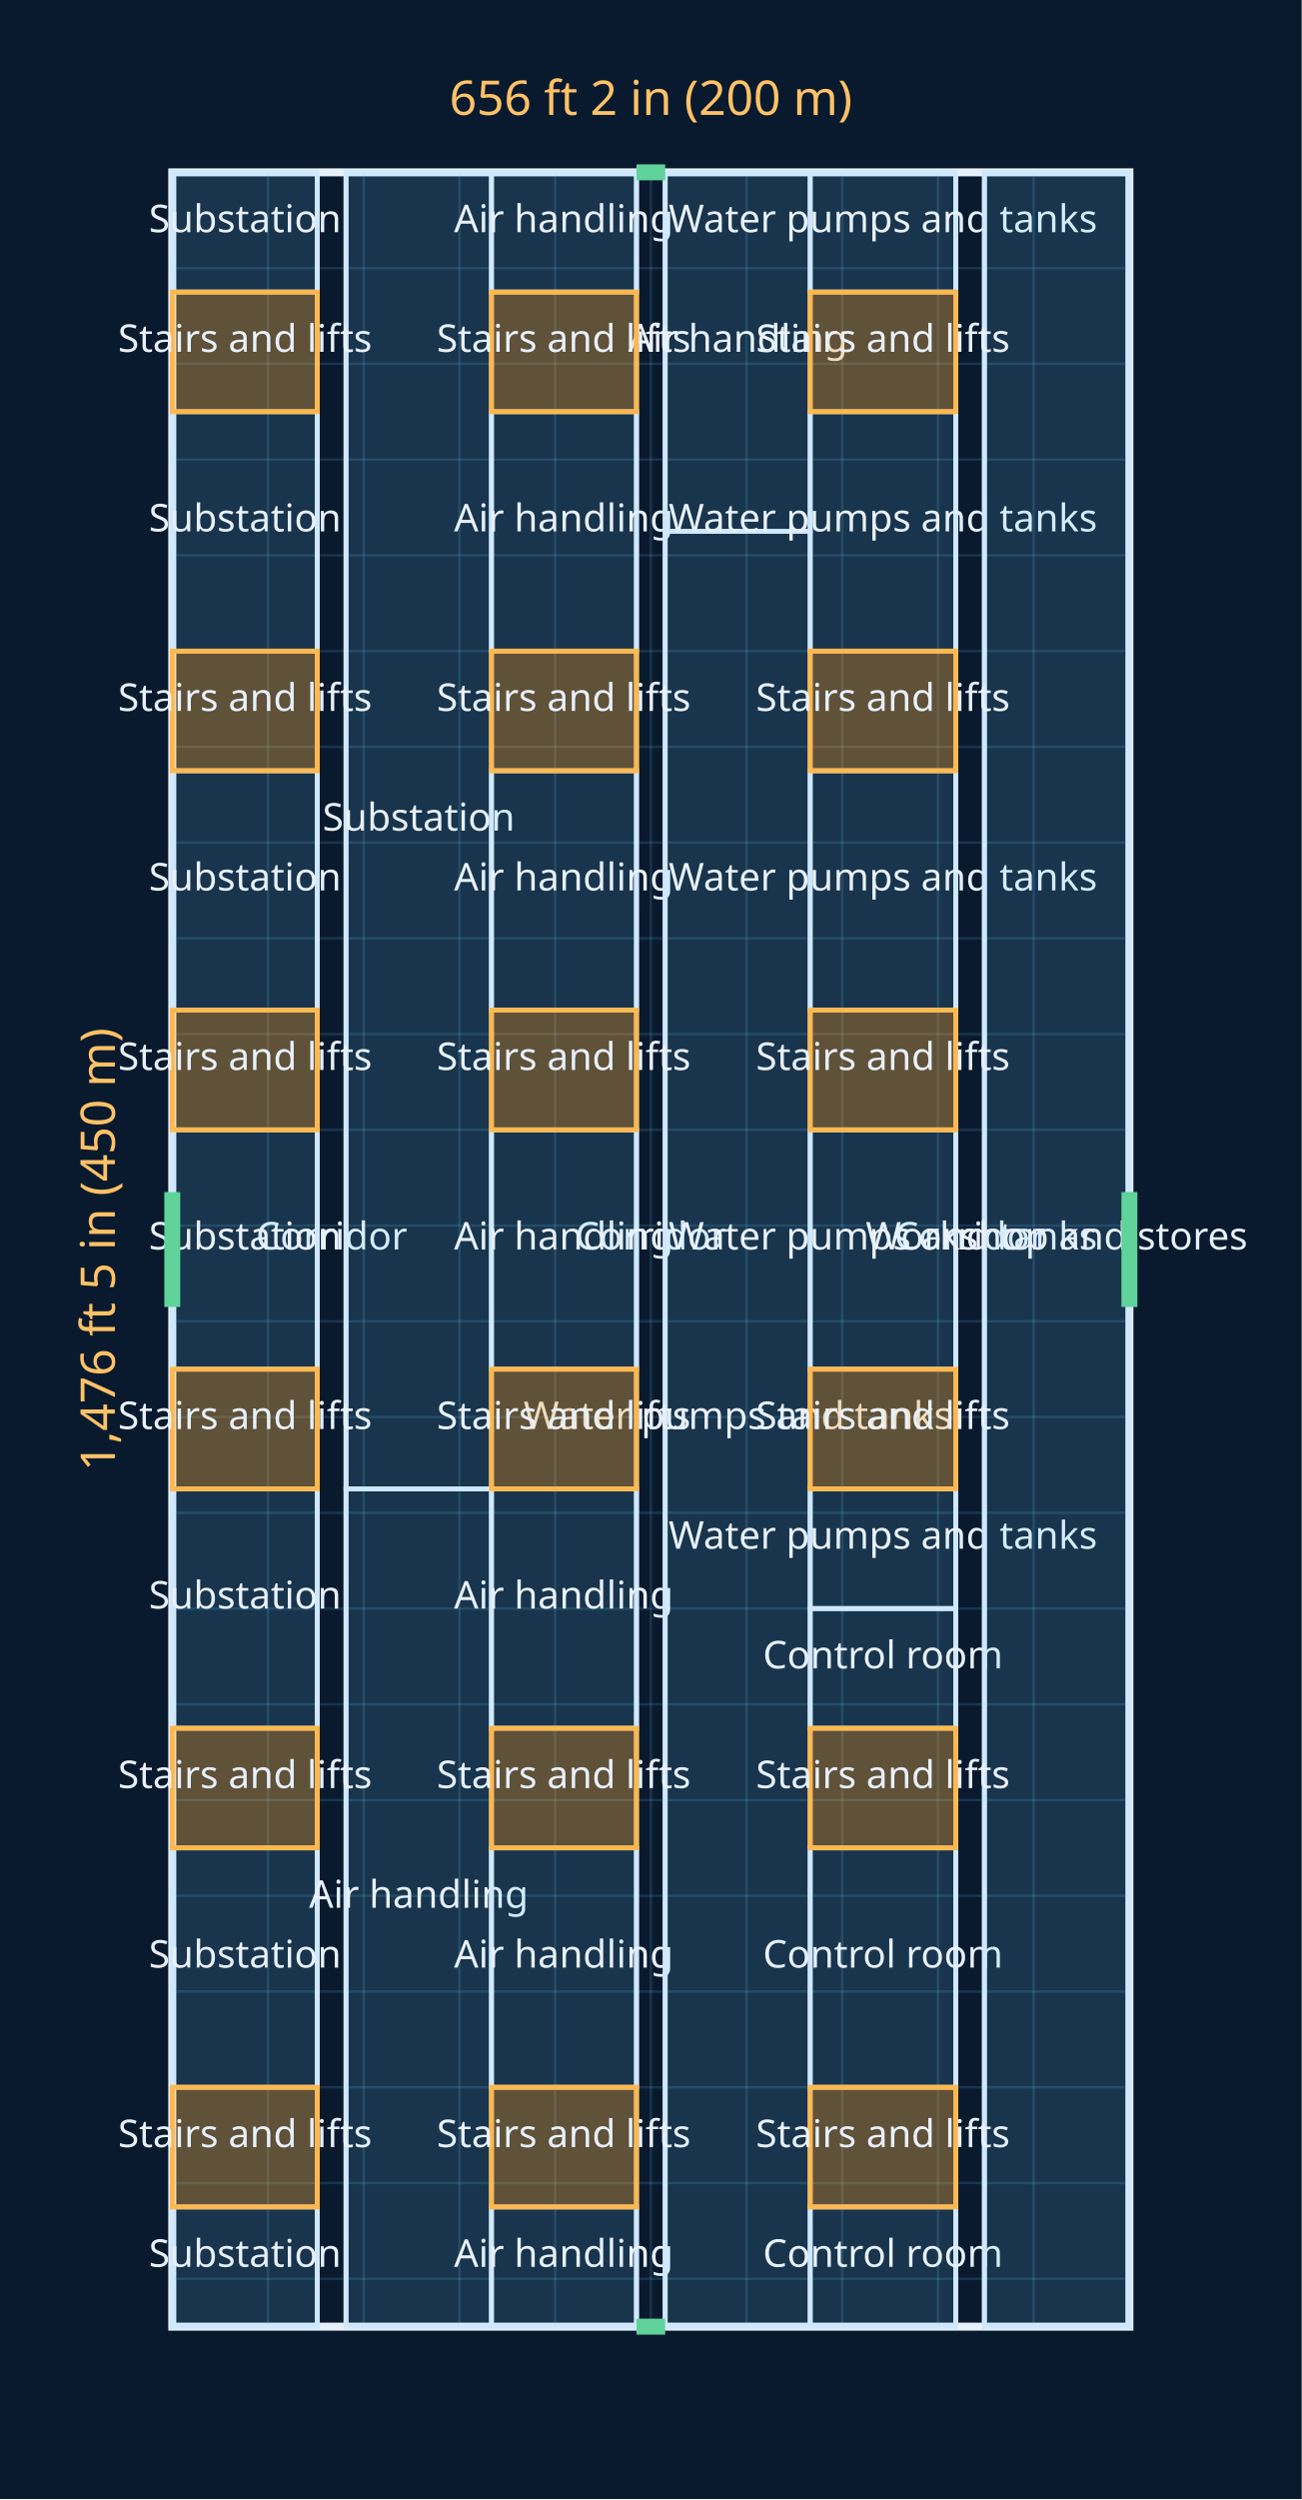
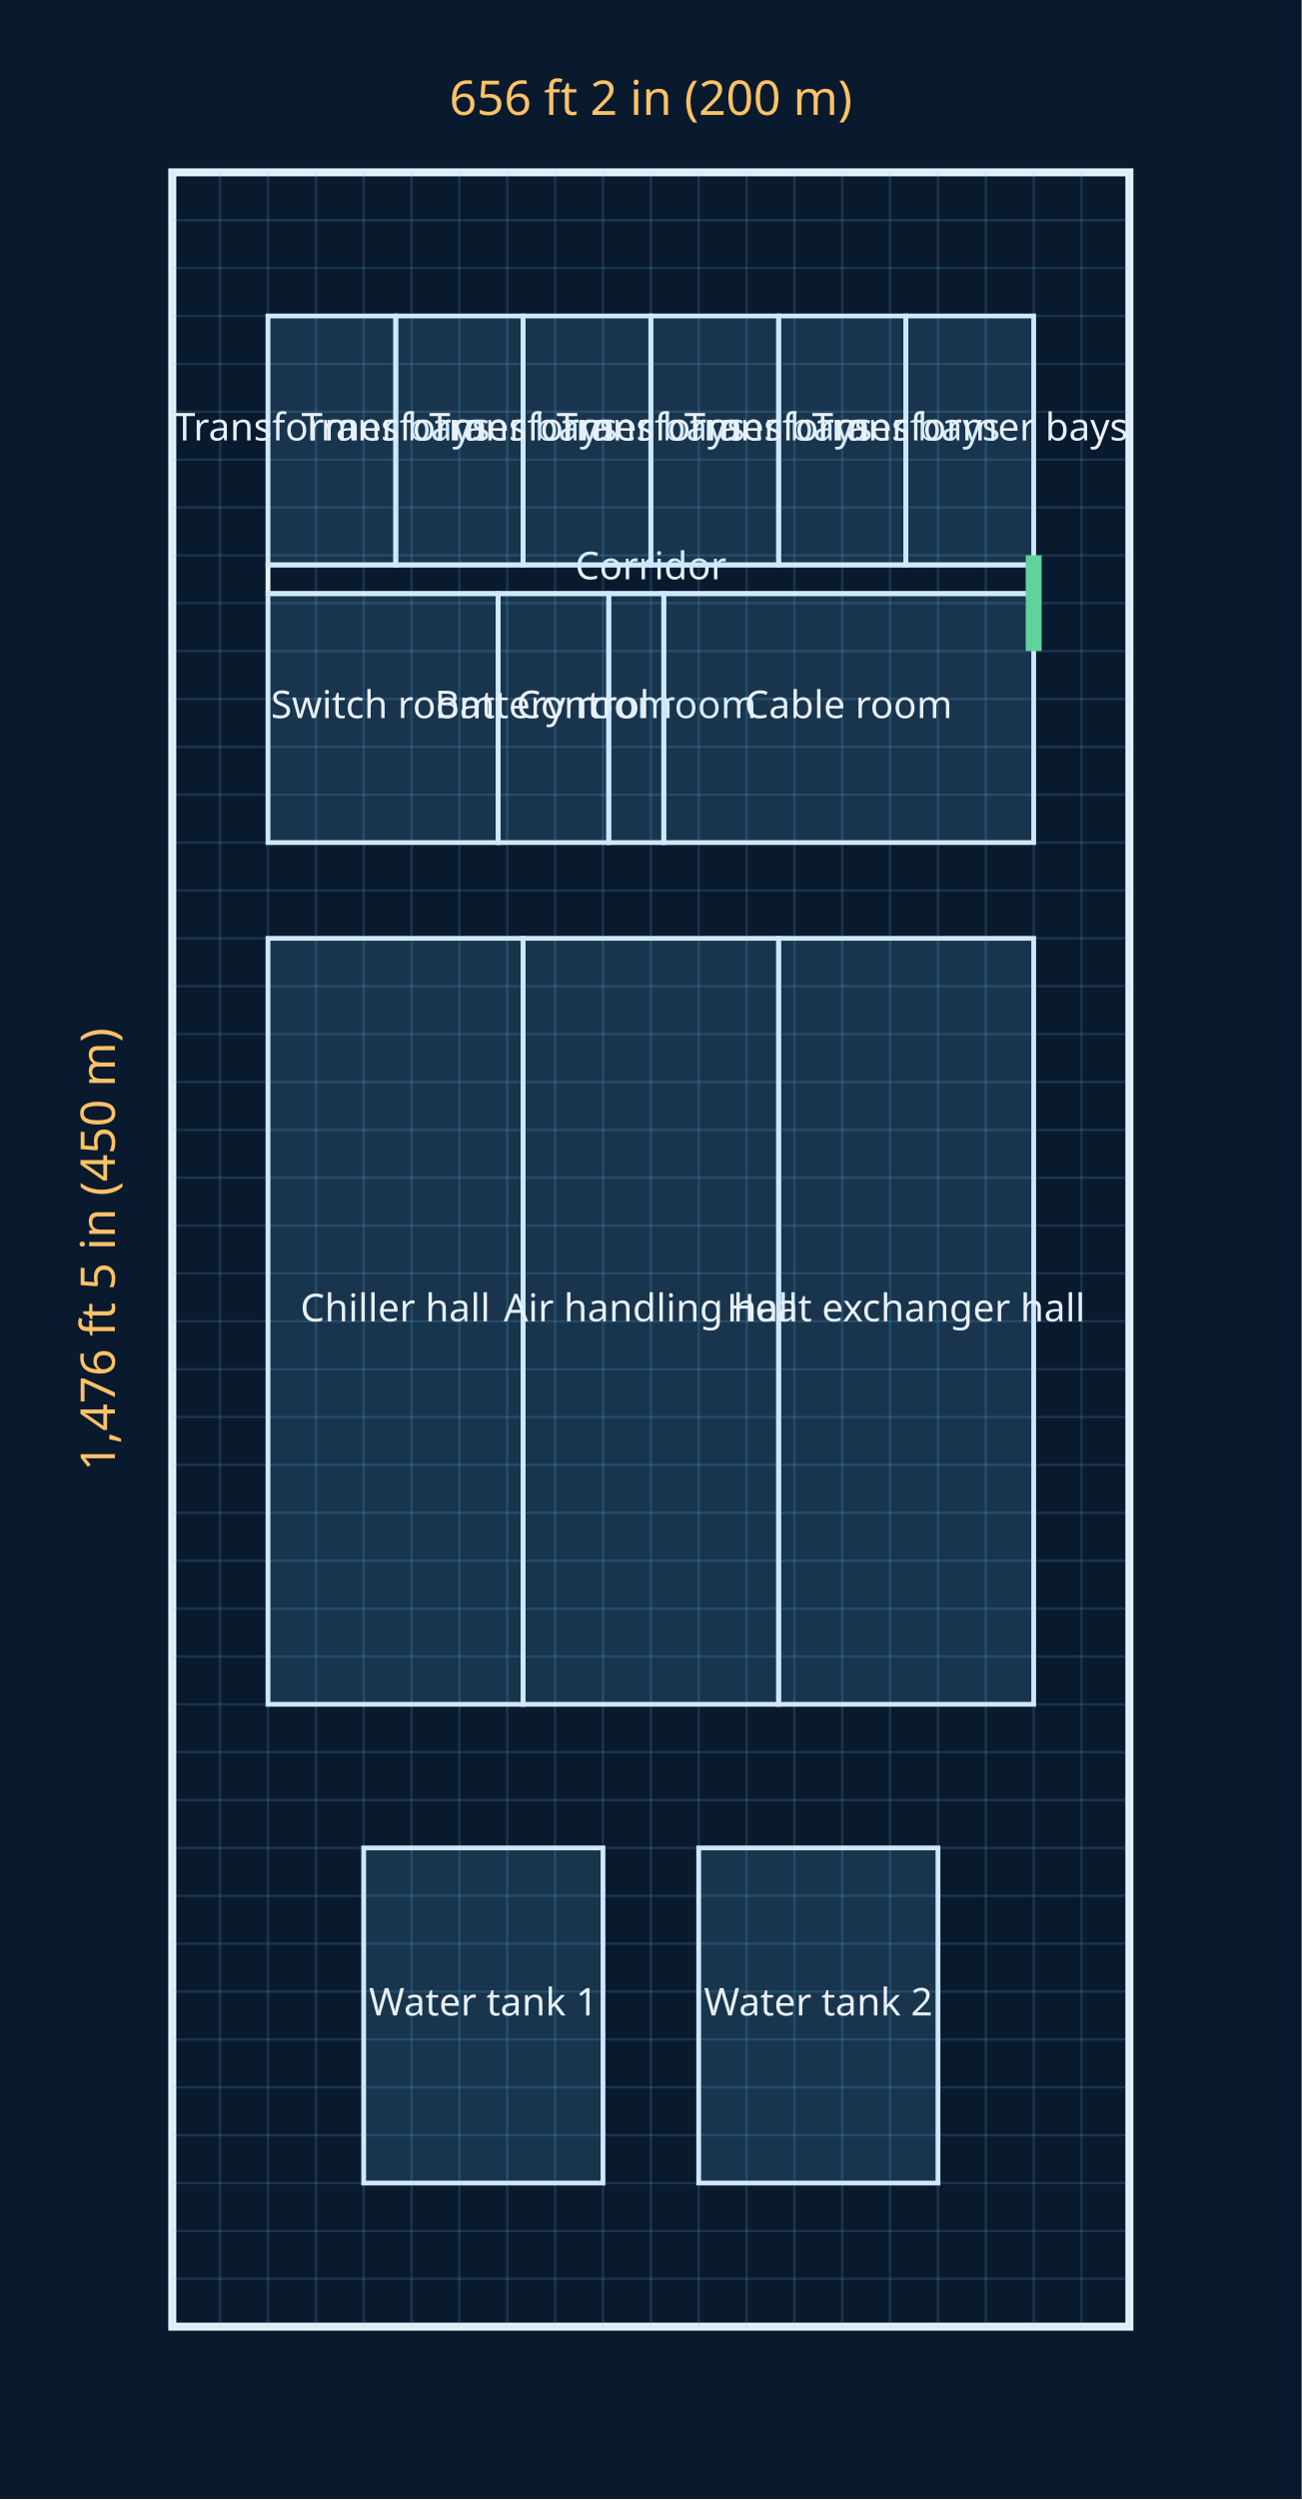
<svg xmlns="http://www.w3.org/2000/svg" viewBox="-36.0 -36.0 272.0 522.0" font-family="Segoe UI, sans-serif">
  <rect x="-36.0" y="-36.0" width="272.0" height="522.0" fill="#0a1a2e" />
  <rect x="0" y="0" width="200.0" height="450.0" fill="none" stroke="#e8f1fb" stroke-width="1.67" />
  <line x1="0.0" y1="0" x2="0.0" y2="450.0" stroke="#6fd0ff" stroke-opacity=".15" stroke-width="0.50" />
+   <line x1="10.0" y1="0" x2="10.0" y2="450.0" stroke="#6fd0ff" stroke-opacity=".15" stroke-width="0.50" />
  <line x1="20.0" y1="0" x2="20.0" y2="450.0" stroke="#6fd0ff" stroke-opacity=".15" stroke-width="0.50" />
+   <line x1="30.0" y1="0" x2="30.0" y2="450.0" stroke="#6fd0ff" stroke-opacity=".15" stroke-width="0.50" />
  <line x1="40.0" y1="0" x2="40.0" y2="450.0" stroke="#6fd0ff" stroke-opacity=".15" stroke-width="0.50" />
+   <line x1="50.0" y1="0" x2="50.0" y2="450.0" stroke="#6fd0ff" stroke-opacity=".15" stroke-width="0.50" />
  <line x1="60.0" y1="0" x2="60.0" y2="450.0" stroke="#6fd0ff" stroke-opacity=".15" stroke-width="0.50" />
+   <line x1="70.0" y1="0" x2="70.0" y2="450.0" stroke="#6fd0ff" stroke-opacity=".15" stroke-width="0.50" />
  <line x1="80.0" y1="0" x2="80.0" y2="450.0" stroke="#6fd0ff" stroke-opacity=".15" stroke-width="0.50" />
+   <line x1="90.0" y1="0" x2="90.0" y2="450.0" stroke="#6fd0ff" stroke-opacity=".15" stroke-width="0.50" />
  <line x1="100.0" y1="0" x2="100.0" y2="450.0" stroke="#6fd0ff" stroke-opacity=".15" stroke-width="0.50" />
+   <line x1="110.0" y1="0" x2="110.0" y2="450.0" stroke="#6fd0ff" stroke-opacity=".15" stroke-width="0.50" />
  <line x1="120.0" y1="0" x2="120.0" y2="450.0" stroke="#6fd0ff" stroke-opacity=".15" stroke-width="0.50" />
+   <line x1="130.0" y1="0" x2="130.0" y2="450.0" stroke="#6fd0ff" stroke-opacity=".15" stroke-width="0.50" />
  <line x1="140.0" y1="0" x2="140.0" y2="450.0" stroke="#6fd0ff" stroke-opacity=".15" stroke-width="0.50" />
+   <line x1="150.0" y1="0" x2="150.0" y2="450.0" stroke="#6fd0ff" stroke-opacity=".15" stroke-width="0.50" />
  <line x1="160.0" y1="0" x2="160.0" y2="450.0" stroke="#6fd0ff" stroke-opacity=".15" stroke-width="0.50" />
+   <line x1="170.0" y1="0" x2="170.0" y2="450.0" stroke="#6fd0ff" stroke-opacity=".15" stroke-width="0.50" />
  <line x1="180.0" y1="0" x2="180.0" y2="450.0" stroke="#6fd0ff" stroke-opacity=".15" stroke-width="0.50" />
+   <line x1="190.0" y1="0" x2="190.0" y2="450.0" stroke="#6fd0ff" stroke-opacity=".15" stroke-width="0.50" />
  <line x1="200.0" y1="0" x2="200.0" y2="450.0" stroke="#6fd0ff" stroke-opacity=".15" stroke-width="0.50" />
  <line x1="0" y1="0.0" x2="200.0" y2="0.0" stroke="#6fd0ff" stroke-opacity=".15" stroke-width="0.50" />
+   <line x1="0" y1="10.0" x2="200.0" y2="10.0" stroke="#6fd0ff" stroke-opacity=".15" stroke-width="0.50" />
  <line x1="0" y1="20.0" x2="200.0" y2="20.0" stroke="#6fd0ff" stroke-opacity=".15" stroke-width="0.50" />
+   <line x1="0" y1="30.0" x2="200.0" y2="30.0" stroke="#6fd0ff" stroke-opacity=".15" stroke-width="0.50" />
  <line x1="0" y1="40.0" x2="200.0" y2="40.0" stroke="#6fd0ff" stroke-opacity=".15" stroke-width="0.50" />
+   <line x1="0" y1="50.0" x2="200.0" y2="50.0" stroke="#6fd0ff" stroke-opacity=".15" stroke-width="0.50" />
  <line x1="0" y1="60.0" x2="200.0" y2="60.0" stroke="#6fd0ff" stroke-opacity=".15" stroke-width="0.50" />
+   <line x1="0" y1="70.0" x2="200.0" y2="70.0" stroke="#6fd0ff" stroke-opacity=".15" stroke-width="0.50" />
  <line x1="0" y1="80.0" x2="200.0" y2="80.0" stroke="#6fd0ff" stroke-opacity=".15" stroke-width="0.50" />
+   <line x1="0" y1="90.0" x2="200.0" y2="90.0" stroke="#6fd0ff" stroke-opacity=".15" stroke-width="0.50" />
  <line x1="0" y1="100.0" x2="200.0" y2="100.0" stroke="#6fd0ff" stroke-opacity=".15" stroke-width="0.50" />
+   <line x1="0" y1="110.0" x2="200.0" y2="110.0" stroke="#6fd0ff" stroke-opacity=".15" stroke-width="0.50" />
  <line x1="0" y1="120.0" x2="200.0" y2="120.0" stroke="#6fd0ff" stroke-opacity=".15" stroke-width="0.50" />
+   <line x1="0" y1="130.0" x2="200.0" y2="130.0" stroke="#6fd0ff" stroke-opacity=".15" stroke-width="0.50" />
  <line x1="0" y1="140.0" x2="200.0" y2="140.0" stroke="#6fd0ff" stroke-opacity=".15" stroke-width="0.50" />
+   <line x1="0" y1="150.0" x2="200.0" y2="150.0" stroke="#6fd0ff" stroke-opacity=".15" stroke-width="0.50" />
  <line x1="0" y1="160.0" x2="200.0" y2="160.0" stroke="#6fd0ff" stroke-opacity=".15" stroke-width="0.50" />
+   <line x1="0" y1="170.0" x2="200.0" y2="170.0" stroke="#6fd0ff" stroke-opacity=".15" stroke-width="0.50" />
  <line x1="0" y1="180.0" x2="200.0" y2="180.0" stroke="#6fd0ff" stroke-opacity=".15" stroke-width="0.50" />
+   <line x1="0" y1="190.0" x2="200.0" y2="190.0" stroke="#6fd0ff" stroke-opacity=".15" stroke-width="0.50" />
  <line x1="0" y1="200.0" x2="200.0" y2="200.0" stroke="#6fd0ff" stroke-opacity=".15" stroke-width="0.50" />
+   <line x1="0" y1="210.0" x2="200.0" y2="210.0" stroke="#6fd0ff" stroke-opacity=".15" stroke-width="0.50" />
  <line x1="0" y1="220.0" x2="200.0" y2="220.0" stroke="#6fd0ff" stroke-opacity=".15" stroke-width="0.50" />
+   <line x1="0" y1="230.0" x2="200.0" y2="230.0" stroke="#6fd0ff" stroke-opacity=".15" stroke-width="0.50" />
  <line x1="0" y1="240.0" x2="200.0" y2="240.0" stroke="#6fd0ff" stroke-opacity=".15" stroke-width="0.50" />
+   <line x1="0" y1="250.0" x2="200.0" y2="250.0" stroke="#6fd0ff" stroke-opacity=".15" stroke-width="0.50" />
  <line x1="0" y1="260.0" x2="200.0" y2="260.0" stroke="#6fd0ff" stroke-opacity=".15" stroke-width="0.50" />
+   <line x1="0" y1="270.0" x2="200.0" y2="270.0" stroke="#6fd0ff" stroke-opacity=".15" stroke-width="0.50" />
  <line x1="0" y1="280.0" x2="200.0" y2="280.0" stroke="#6fd0ff" stroke-opacity=".15" stroke-width="0.50" />
+   <line x1="0" y1="290.0" x2="200.0" y2="290.0" stroke="#6fd0ff" stroke-opacity=".15" stroke-width="0.50" />
  <line x1="0" y1="300.0" x2="200.0" y2="300.0" stroke="#6fd0ff" stroke-opacity=".15" stroke-width="0.50" />
+   <line x1="0" y1="310.0" x2="200.0" y2="310.0" stroke="#6fd0ff" stroke-opacity=".15" stroke-width="0.50" />
  <line x1="0" y1="320.0" x2="200.0" y2="320.0" stroke="#6fd0ff" stroke-opacity=".15" stroke-width="0.50" />
+   <line x1="0" y1="330.0" x2="200.0" y2="330.0" stroke="#6fd0ff" stroke-opacity=".15" stroke-width="0.50" />
  <line x1="0" y1="340.0" x2="200.0" y2="340.0" stroke="#6fd0ff" stroke-opacity=".15" stroke-width="0.50" />
+   <line x1="0" y1="350.0" x2="200.0" y2="350.0" stroke="#6fd0ff" stroke-opacity=".15" stroke-width="0.50" />
  <line x1="0" y1="360.0" x2="200.0" y2="360.0" stroke="#6fd0ff" stroke-opacity=".15" stroke-width="0.50" />
+   <line x1="0" y1="370.0" x2="200.0" y2="370.0" stroke="#6fd0ff" stroke-opacity=".15" stroke-width="0.50" />
  <line x1="0" y1="380.0" x2="200.0" y2="380.0" stroke="#6fd0ff" stroke-opacity=".15" stroke-width="0.50" />
+   <line x1="0" y1="390.0" x2="200.0" y2="390.0" stroke="#6fd0ff" stroke-opacity=".15" stroke-width="0.50" />
  <line x1="0" y1="400.0" x2="200.0" y2="400.0" stroke="#6fd0ff" stroke-opacity=".15" stroke-width="0.50" />
+   <line x1="0" y1="410.0" x2="200.0" y2="410.0" stroke="#6fd0ff" stroke-opacity=".15" stroke-width="0.50" />
  <line x1="0" y1="420.0" x2="200.0" y2="420.0" stroke="#6fd0ff" stroke-opacity=".15" stroke-width="0.50" />
+   <line x1="0" y1="430.0" x2="200.0" y2="430.0" stroke="#6fd0ff" stroke-opacity=".15" stroke-width="0.50" />
  <line x1="0" y1="440.0" x2="200.0" y2="440.0" stroke="#6fd0ff" stroke-opacity=".15" stroke-width="0.50" />
-   <polygon points="30.3,0.0 30.3,450.0 36.3,450.0 36.3,0.0" fill="none" stroke="#e8f1fb" stroke-width="1.00" />
-   <text x="33.3" y="225.0" font-size="8.0" fill="#e8f1fb" text-anchor="middle">Corridor</text>
-   <polygon points="97.0,0.0 97.0,450.0 103.0,450.0 103.0,0.0" fill="none" stroke="#e8f1fb" stroke-width="1.00" />
-   <text x="100.0" y="225.0" font-size="8.0" fill="#e8f1fb" text-anchor="middle">Corridor</text>
-   <polygon points="163.7,0.0 163.7,450.0 169.7,450.0 169.7,0.0" fill="none" stroke="#e8f1fb" stroke-width="1.00" />
-   <text x="166.7" y="225.0" font-size="8.0" fill="#e8f1fb" text-anchor="middle">Corridor</text>
-   <polygon points="0.0,0.0 0.0,25.0 30.3,25.0 30.3,0.0" fill="rgba(111,208,255,.15)" stroke="#cfe8ff" stroke-width="1.00" />
-   <text x="15.2" y="12.5" font-size="8.0" fill="#e8f1fb" text-anchor="middle">Substation</text>
-   <polygon points="0.0,50.0 0.0,100.0 30.3,100.0 30.3,50.0" fill="rgba(111,208,255,.15)" stroke="#cfe8ff" stroke-width="1.00" />
-   <text x="15.2" y="75.0" font-size="8.0" fill="#e8f1fb" text-anchor="middle">Substation</text>
-   <polygon points="0.0,125.0 0.0,175.0 30.3,175.0 30.3,125.0" fill="rgba(111,208,255,.15)" stroke="#cfe8ff" stroke-width="1.00" />
-   <text x="15.2" y="150.0" font-size="8.0" fill="#e8f1fb" text-anchor="middle">Substation</text>
-   <polygon points="0.0,200.0 0.0,250.0 30.3,250.0 30.3,200.0" fill="rgba(111,208,255,.15)" stroke="#cfe8ff" stroke-width="1.00" />
-   <text x="15.2" y="225.0" font-size="8.0" fill="#e8f1fb" text-anchor="middle">Substation</text>
-   <polygon points="0.0,275.0 0.0,325.0 30.3,325.0 30.3,275.0" fill="rgba(111,208,255,.15)" stroke="#cfe8ff" stroke-width="1.00" />
-   <text x="15.2" y="300.0" font-size="8.0" fill="#e8f1fb" text-anchor="middle">Substation</text>
-   <polygon points="0.0,350.0 0.0,400.0 30.3,400.0 30.3,350.0" fill="rgba(111,208,255,.15)" stroke="#cfe8ff" stroke-width="1.00" />
-   <text x="15.2" y="375.0" font-size="8.0" fill="#e8f1fb" text-anchor="middle">Substation</text>
-   <polygon points="0.0,425.0 0.0,450.0 30.3,450.0 30.3,425.0" fill="rgba(111,208,255,.15)" stroke="#cfe8ff" stroke-width="1.00" />
-   <text x="15.2" y="437.5" font-size="8.0" fill="#e8f1fb" text-anchor="middle">Substation</text>
-   <polygon points="36.3,0.0 36.3,275.0 66.7,275.0 66.7,0.0" fill="rgba(111,208,255,.15)" stroke="#cfe8ff" stroke-width="1.00" />
-   <text x="51.5" y="137.5" font-size="8.0" fill="#e8f1fb" text-anchor="middle">Substation</text>
-   <polygon points="36.3,275.0 36.3,450.0 66.7,450.0 66.7,275.0" fill="rgba(111,208,255,.15)" stroke="#cfe8ff" stroke-width="1.00" />
-   <text x="51.5" y="362.5" font-size="8.0" fill="#e8f1fb" text-anchor="middle">Air handling</text>
-   <polygon points="66.7,0.0 66.7,25.0 97.0,25.0 97.0,0.0" fill="rgba(111,208,255,.15)" stroke="#cfe8ff" stroke-width="1.00" />
-   <text x="81.8" y="12.5" font-size="8.0" fill="#e8f1fb" text-anchor="middle">Air handling</text>
-   <polygon points="66.7,50.0 66.7,100.0 97.0,100.0 97.0,50.0" fill="rgba(111,208,255,.15)" stroke="#cfe8ff" stroke-width="1.00" />
-   <text x="81.8" y="75.0" font-size="8.0" fill="#e8f1fb" text-anchor="middle">Air handling</text>
-   <polygon points="66.7,125.0 66.7,175.0 97.0,175.0 97.0,125.0" fill="rgba(111,208,255,.15)" stroke="#cfe8ff" stroke-width="1.00" />
-   <text x="81.8" y="150.0" font-size="8.0" fill="#e8f1fb" text-anchor="middle">Air handling</text>
-   <polygon points="66.7,200.0 66.7,250.0 97.0,250.0 97.0,200.0" fill="rgba(111,208,255,.15)" stroke="#cfe8ff" stroke-width="1.00" />
-   <text x="81.8" y="225.0" font-size="8.0" fill="#e8f1fb" text-anchor="middle">Air handling</text>
-   <polygon points="66.7,275.0 66.7,325.0 97.0,325.0 97.0,275.0" fill="rgba(111,208,255,.15)" stroke="#cfe8ff" stroke-width="1.00" />
-   <text x="81.8" y="300.0" font-size="8.0" fill="#e8f1fb" text-anchor="middle">Air handling</text>
-   <polygon points="66.7,350.0 66.7,400.0 97.0,400.0 97.0,350.0" fill="rgba(111,208,255,.15)" stroke="#cfe8ff" stroke-width="1.00" />
-   <text x="81.8" y="375.0" font-size="8.0" fill="#e8f1fb" text-anchor="middle">Air handling</text>
-   <polygon points="66.7,425.0 66.7,450.0 97.0,450.0 97.0,425.0" fill="rgba(111,208,255,.15)" stroke="#cfe8ff" stroke-width="1.00" />
-   <text x="81.8" y="437.5" font-size="8.0" fill="#e8f1fb" text-anchor="middle">Air handling</text>
-   <polygon points="103.0,0.0 103.0,75.0 133.3,75.0 133.3,0.0" fill="rgba(111,208,255,.15)" stroke="#cfe8ff" stroke-width="1.00" />
-   <text x="118.2" y="37.5" font-size="8.0" fill="#e8f1fb" text-anchor="middle">Air handling</text>
-   <polygon points="103.0,75.0 103.0,450.0 133.3,450.0 133.3,75.0" fill="rgba(111,208,255,.15)" stroke="#cfe8ff" stroke-width="1.00" />
-   <text x="118.2" y="262.5" font-size="8.0" fill="#e8f1fb" text-anchor="middle">Water pumps and tanks</text>
-   <polygon points="133.3,0.0 133.3,25.0 163.7,25.0 163.7,0.0" fill="rgba(111,208,255,.15)" stroke="#cfe8ff" stroke-width="1.00" />
-   <text x="148.5" y="12.5" font-size="8.0" fill="#e8f1fb" text-anchor="middle">Water pumps and tanks</text>
-   <polygon points="133.3,50.0 133.3,100.0 163.7,100.0 163.7,50.0" fill="rgba(111,208,255,.15)" stroke="#cfe8ff" stroke-width="1.00" />
-   <text x="148.5" y="75.0" font-size="8.0" fill="#e8f1fb" text-anchor="middle">Water pumps and tanks</text>
-   <polygon points="133.3,125.0 133.3,175.0 163.7,175.0 163.7,125.0" fill="rgba(111,208,255,.15)" stroke="#cfe8ff" stroke-width="1.00" />
-   <text x="148.5" y="150.0" font-size="8.0" fill="#e8f1fb" text-anchor="middle">Water pumps and tanks</text>
-   <polygon points="133.3,200.0 133.3,250.0 163.7,250.0 163.7,200.0" fill="rgba(111,208,255,.15)" stroke="#cfe8ff" stroke-width="1.00" />
-   <text x="148.5" y="225.0" font-size="8.0" fill="#e8f1fb" text-anchor="middle">Water pumps and tanks</text>
-   <polygon points="133.3,275.0 133.3,300.0 163.7,300.0 163.7,275.0" fill="rgba(111,208,255,.15)" stroke="#cfe8ff" stroke-width="1.00" />
-   <text x="148.5" y="287.5" font-size="8.0" fill="#e8f1fb" text-anchor="middle">Water pumps and tanks</text>
-   <polygon points="133.3,300.0 133.3,325.0 163.7,325.0 163.7,300.0" fill="rgba(111,208,255,.15)" stroke="#cfe8ff" stroke-width="1.00" />
-   <text x="148.5" y="312.5" font-size="8.0" fill="#e8f1fb" text-anchor="middle">Control room</text>
-   <polygon points="133.3,350.0 133.3,400.0 163.7,400.0 163.7,350.0" fill="rgba(111,208,255,.15)" stroke="#cfe8ff" stroke-width="1.00" />
-   <text x="148.5" y="375.0" font-size="8.0" fill="#e8f1fb" text-anchor="middle">Control room</text>
-   <polygon points="133.3,425.0 133.3,450.0 163.7,450.0 163.7,425.0" fill="rgba(111,208,255,.15)" stroke="#cfe8ff" stroke-width="1.00" />
-   <text x="148.5" y="437.5" font-size="8.0" fill="#e8f1fb" text-anchor="middle">Control room</text>
-   <polygon points="169.7,0.0 169.7,450.0 200.0,450.0 200.0,0.0" fill="rgba(111,208,255,.15)" stroke="#cfe8ff" stroke-width="1.00" />
-   <text x="184.8" y="225.0" font-size="8.0" fill="#e8f1fb" text-anchor="middle">Workshop and stores</text>
-   <polygon points="0.0,25.0 0.0,50.0 30.3,50.0 30.3,25.0" fill="rgba(255,184,77,.35)" stroke="#ffb84d" stroke-width="1.00" />
-   <text x="15.2" y="37.5" font-size="8.0" fill="#e8f1fb" text-anchor="middle">Stairs and lifts</text>
-   <polygon points="0.0,100.0 0.0,125.0 30.3,125.0 30.3,100.0" fill="rgba(255,184,77,.35)" stroke="#ffb84d" stroke-width="1.00" />
-   <text x="15.2" y="112.5" font-size="8.0" fill="#e8f1fb" text-anchor="middle">Stairs and lifts</text>
-   <polygon points="0.0,175.0 0.0,200.0 30.3,200.0 30.3,175.0" fill="rgba(255,184,77,.35)" stroke="#ffb84d" stroke-width="1.00" />
-   <text x="15.2" y="187.5" font-size="8.0" fill="#e8f1fb" text-anchor="middle">Stairs and lifts</text>
-   <polygon points="0.0,250.0 0.0,275.0 30.3,275.0 30.3,250.0" fill="rgba(255,184,77,.35)" stroke="#ffb84d" stroke-width="1.00" />
-   <text x="15.2" y="262.5" font-size="8.0" fill="#e8f1fb" text-anchor="middle">Stairs and lifts</text>
-   <polygon points="0.0,325.0 0.0,350.0 30.3,350.0 30.3,325.0" fill="rgba(255,184,77,.35)" stroke="#ffb84d" stroke-width="1.00" />
-   <text x="15.2" y="337.5" font-size="8.0" fill="#e8f1fb" text-anchor="middle">Stairs and lifts</text>
-   <polygon points="0.0,400.0 0.0,425.0 30.3,425.0 30.3,400.0" fill="rgba(255,184,77,.35)" stroke="#ffb84d" stroke-width="1.00" />
-   <text x="15.2" y="412.5" font-size="8.0" fill="#e8f1fb" text-anchor="middle">Stairs and lifts</text>
-   <polygon points="66.7,25.0 66.7,50.0 97.0,50.0 97.0,25.0" fill="rgba(255,184,77,.35)" stroke="#ffb84d" stroke-width="1.00" />
-   <text x="81.8" y="37.5" font-size="8.0" fill="#e8f1fb" text-anchor="middle">Stairs and lifts</text>
-   <polygon points="66.7,100.0 66.7,125.0 97.0,125.0 97.0,100.0" fill="rgba(255,184,77,.35)" stroke="#ffb84d" stroke-width="1.00" />
-   <text x="81.8" y="112.5" font-size="8.0" fill="#e8f1fb" text-anchor="middle">Stairs and lifts</text>
-   <polygon points="66.7,175.0 66.7,200.0 97.0,200.0 97.0,175.0" fill="rgba(255,184,77,.35)" stroke="#ffb84d" stroke-width="1.00" />
-   <text x="81.8" y="187.5" font-size="8.0" fill="#e8f1fb" text-anchor="middle">Stairs and lifts</text>
-   <polygon points="66.7,250.0 66.7,275.0 97.0,275.0 97.0,250.0" fill="rgba(255,184,77,.35)" stroke="#ffb84d" stroke-width="1.00" />
-   <text x="81.8" y="262.5" font-size="8.0" fill="#e8f1fb" text-anchor="middle">Stairs and lifts</text>
-   <polygon points="66.7,325.0 66.7,350.0 97.0,350.0 97.0,325.0" fill="rgba(255,184,77,.35)" stroke="#ffb84d" stroke-width="1.00" />
-   <text x="81.8" y="337.5" font-size="8.0" fill="#e8f1fb" text-anchor="middle">Stairs and lifts</text>
-   <polygon points="66.7,400.0 66.7,425.0 97.0,425.0 97.0,400.0" fill="rgba(255,184,77,.35)" stroke="#ffb84d" stroke-width="1.00" />
-   <text x="81.8" y="412.5" font-size="8.0" fill="#e8f1fb" text-anchor="middle">Stairs and lifts</text>
-   <polygon points="133.3,25.0 133.3,50.0 163.7,50.0 163.7,25.0" fill="rgba(255,184,77,.35)" stroke="#ffb84d" stroke-width="1.00" />
-   <text x="148.5" y="37.5" font-size="8.0" fill="#e8f1fb" text-anchor="middle">Stairs and lifts</text>
-   <polygon points="133.3,100.0 133.3,125.0 163.7,125.0 163.7,100.0" fill="rgba(255,184,77,.35)" stroke="#ffb84d" stroke-width="1.00" />
-   <text x="148.5" y="112.5" font-size="8.0" fill="#e8f1fb" text-anchor="middle">Stairs and lifts</text>
-   <polygon points="133.3,175.0 133.3,200.0 163.7,200.0 163.7,175.0" fill="rgba(255,184,77,.35)" stroke="#ffb84d" stroke-width="1.00" />
-   <text x="148.5" y="187.5" font-size="8.0" fill="#e8f1fb" text-anchor="middle">Stairs and lifts</text>
-   <polygon points="133.3,250.0 133.3,275.0 163.7,275.0 163.7,250.0" fill="rgba(255,184,77,.35)" stroke="#ffb84d" stroke-width="1.00" />
-   <text x="148.5" y="262.5" font-size="8.0" fill="#e8f1fb" text-anchor="middle">Stairs and lifts</text>
-   <polygon points="133.3,325.0 133.3,350.0 163.7,350.0 163.7,325.0" fill="rgba(255,184,77,.35)" stroke="#ffb84d" stroke-width="1.00" />
-   <text x="148.5" y="337.5" font-size="8.0" fill="#e8f1fb" text-anchor="middle">Stairs and lifts</text>
-   <polygon points="133.3,400.0 133.3,425.0 163.7,425.0 163.7,400.0" fill="rgba(255,184,77,.35)" stroke="#ffb84d" stroke-width="1.00" />
-   <text x="148.5" y="412.5" font-size="8.0" fill="#e8f1fb" text-anchor="middle">Stairs and lifts</text>
-   <line x1="0.0" y1="213.0" x2="0.0" y2="237.0" stroke="#5fd39a" stroke-width="3.33" />
-   <line x1="200.0" y1="213.0" x2="200.0" y2="237.0" stroke="#5fd39a" stroke-width="3.33" />
-   <line x1="97.0" y1="0.0" x2="103.0" y2="0.0" stroke="#5fd39a" stroke-width="3.33" />
-   <line x1="97.0" y1="450.0" x2="103.0" y2="450.0" stroke="#5fd39a" stroke-width="3.33" />
+   <line x1="0" y1="450.0" x2="200.0" y2="450.0" stroke="#6fd0ff" stroke-opacity=".15" stroke-width="0.50" />
+   <polygon points="20.0,82.0 180.0,82.0 180.0,88.0 20.0,88.0" fill="none" stroke="#e8f1fb" stroke-width="1.00" />
+   <text x="100.0" y="85.0" font-size="8.0" fill="#e8f1fb" text-anchor="middle">Corridor</text>
+   <polygon points="20.0,30.0 46.7,30.0 46.7,82.0 20.0,82.0" fill="rgba(111,208,255,.15)" stroke="#cfe8ff" stroke-width="1.00" />
+   <text x="33.4" y="56.0" font-size="8.0" fill="#e8f1fb" text-anchor="middle">Transformer bays</text>
+   <polygon points="46.7,30.0 73.3,30.0 73.3,82.0 46.7,82.0" fill="rgba(111,208,255,.15)" stroke="#cfe8ff" stroke-width="1.00" />
+   <text x="60.0" y="56.0" font-size="8.0" fill="#e8f1fb" text-anchor="middle">Transformer bays</text>
+   <polygon points="73.3,30.0 100.0,30.0 100.0,82.0 73.3,82.0" fill="rgba(111,208,255,.15)" stroke="#cfe8ff" stroke-width="1.00" />
+   <text x="86.7" y="56.0" font-size="8.0" fill="#e8f1fb" text-anchor="middle">Transformer bays</text>
+   <polygon points="100.0,30.0 126.7,30.0 126.7,82.0 100.0,82.0" fill="rgba(111,208,255,.15)" stroke="#cfe8ff" stroke-width="1.00" />
+   <text x="113.3" y="56.0" font-size="8.0" fill="#e8f1fb" text-anchor="middle">Transformer bays</text>
+   <polygon points="126.7,30.0 153.3,30.0 153.3,82.0 126.7,82.0" fill="rgba(111,208,255,.15)" stroke="#cfe8ff" stroke-width="1.00" />
+   <text x="140.0" y="56.0" font-size="8.0" fill="#e8f1fb" text-anchor="middle">Transformer bays</text>
+   <polygon points="153.3,30.0 180.0,30.0 180.0,82.0 153.3,82.0" fill="rgba(111,208,255,.15)" stroke="#cfe8ff" stroke-width="1.00" />
+   <text x="166.7" y="56.0" font-size="8.0" fill="#e8f1fb" text-anchor="middle">Transformer bays</text>
+   <polygon points="20.0,88.0 68.1,88.0 68.1,140.0 20.0,140.0" fill="rgba(111,208,255,.15)" stroke="#cfe8ff" stroke-width="1.00" />
+   <text x="44.0" y="114.0" font-size="8.0" fill="#e8f1fb" text-anchor="middle">Switch room</text>
+   <polygon points="68.1,88.0 91.2,88.0 91.2,140.0 68.1,140.0" fill="rgba(111,208,255,.15)" stroke="#cfe8ff" stroke-width="1.00" />
+   <text x="79.7" y="114.0" font-size="8.0" fill="#e8f1fb" text-anchor="middle">Battery room</text>
+   <polygon points="91.2,88.0 102.7,88.0 102.7,140.0 91.2,140.0" fill="rgba(111,208,255,.15)" stroke="#cfe8ff" stroke-width="1.00" />
+   <text x="97.0" y="114.0" font-size="8.0" fill="#e8f1fb" text-anchor="middle">Control room</text>
+   <polygon points="102.7,88.0 180.0,88.0 180.0,140.0 102.7,140.0" fill="rgba(111,208,255,.15)" stroke="#cfe8ff" stroke-width="1.00" />
+   <text x="141.3" y="114.0" font-size="8.0" fill="#e8f1fb" text-anchor="middle">Cable room</text>
+   <polygon points="20.0,160.0 73.3,160.0 73.3,320.0 20.0,320.0" fill="rgba(111,208,255,.15)" stroke="#cfe8ff" stroke-width="1.00" />
+   <text x="46.6" y="240.0" font-size="8.0" fill="#e8f1fb" text-anchor="middle">Chiller hall</text>
+   <polygon points="73.3,160.0 126.7,160.0 126.7,320.0 73.3,320.0" fill="rgba(111,208,255,.15)" stroke="#cfe8ff" stroke-width="1.00" />
+   <text x="100.0" y="240.0" font-size="8.0" fill="#e8f1fb" text-anchor="middle">Air handling hall</text>
+   <polygon points="126.7,160.0 180.0,160.0 180.0,320.0 126.7,320.0" fill="rgba(111,208,255,.15)" stroke="#cfe8ff" stroke-width="1.00" />
+   <text x="153.3" y="240.0" font-size="8.0" fill="#e8f1fb" text-anchor="middle">Heat exchanger hall</text>
+   <polygon points="40.0,350.0 90.0,350.0 90.0,420.0 40.0,420.0" fill="rgba(111,208,255,.15)" stroke="#cfe8ff" stroke-width="1.00" />
+   <text x="65.0" y="385.0" font-size="8.0" fill="#e8f1fb" text-anchor="middle">Water tank 1</text>
+   <polygon points="110.0,350.0 160.0,350.0 160.0,420.0 110.0,420.0" fill="rgba(111,208,255,.15)" stroke="#cfe8ff" stroke-width="1.00" />
+   <text x="135.0" y="385.0" font-size="8.0" fill="#e8f1fb" text-anchor="middle">Water tank 2</text>
+   <line x1="180" y1="80" x2="180" y2="100" stroke="#5fd39a" stroke-width="3.33" />
  <text x="100.0" y="-12.0" font-size="10.0" fill="#ffc266" text-anchor="middle">656 ft 2 in (200 m)</text>
  <text x="-12.0" y="225.0" font-size="10.0" fill="#ffc266" text-anchor="middle" transform="rotate(-90 -12.0 225.0)">1,476 ft 5 in (450 m)</text>
</svg>
